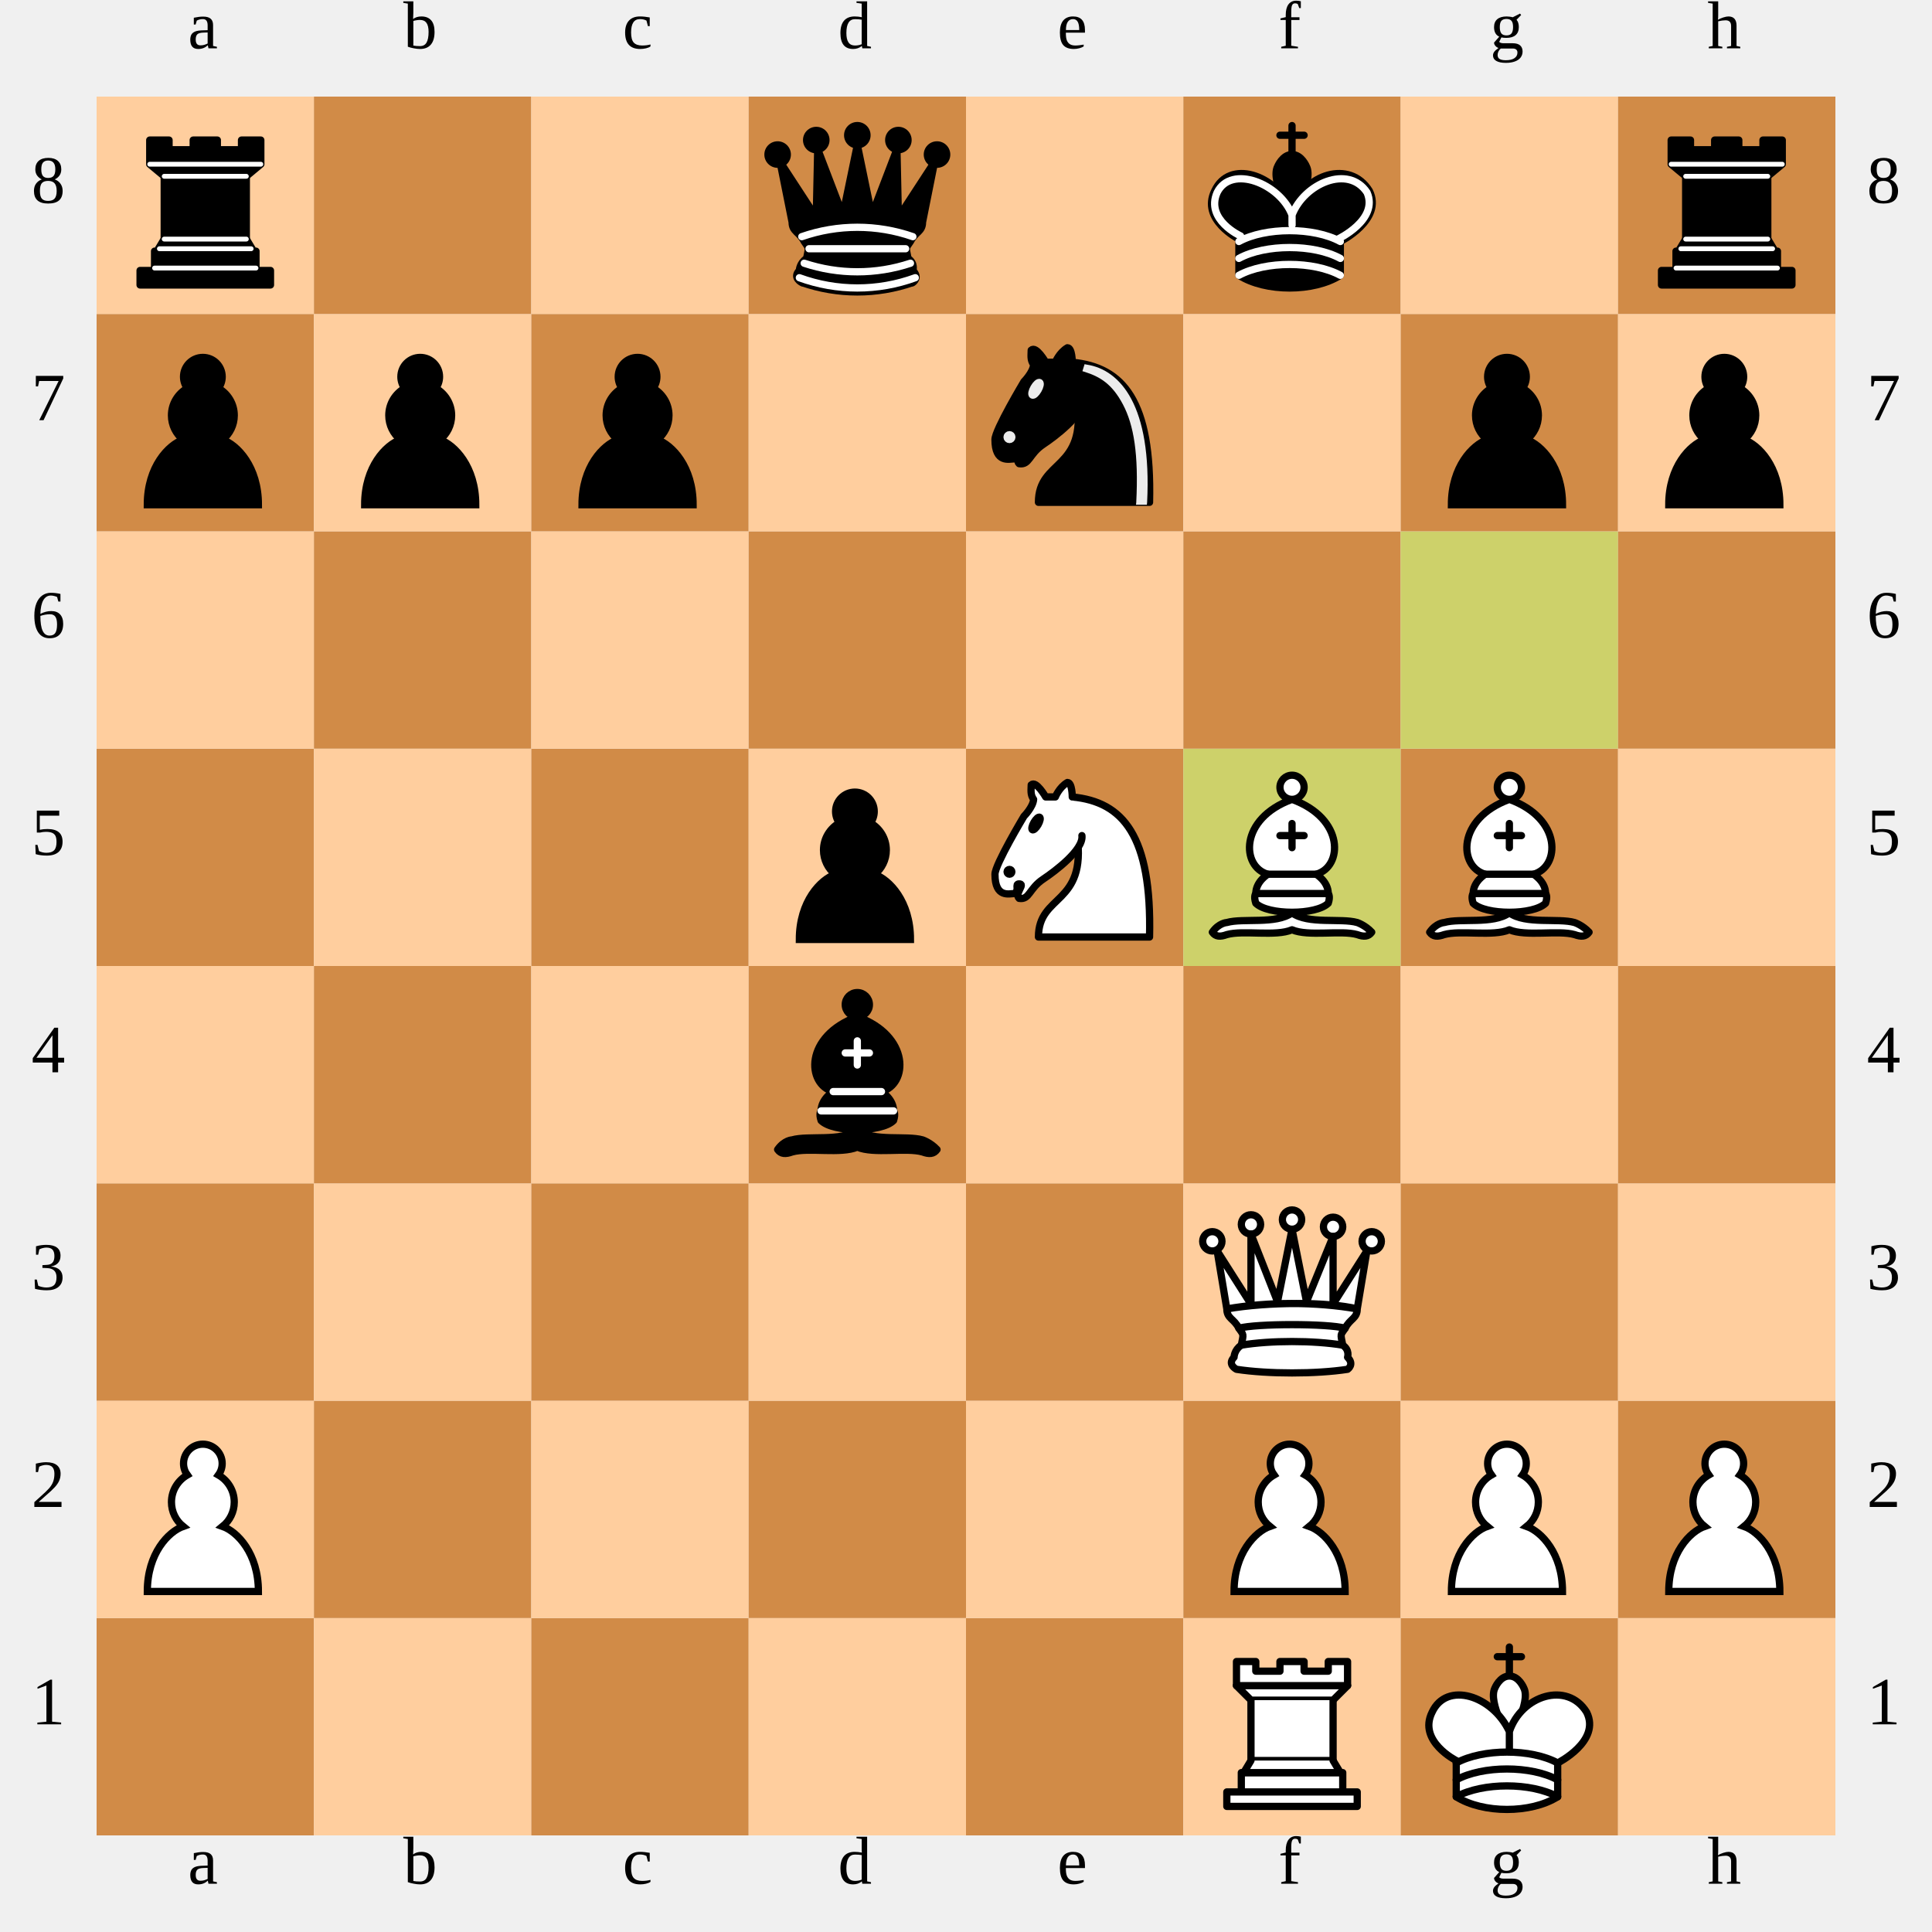
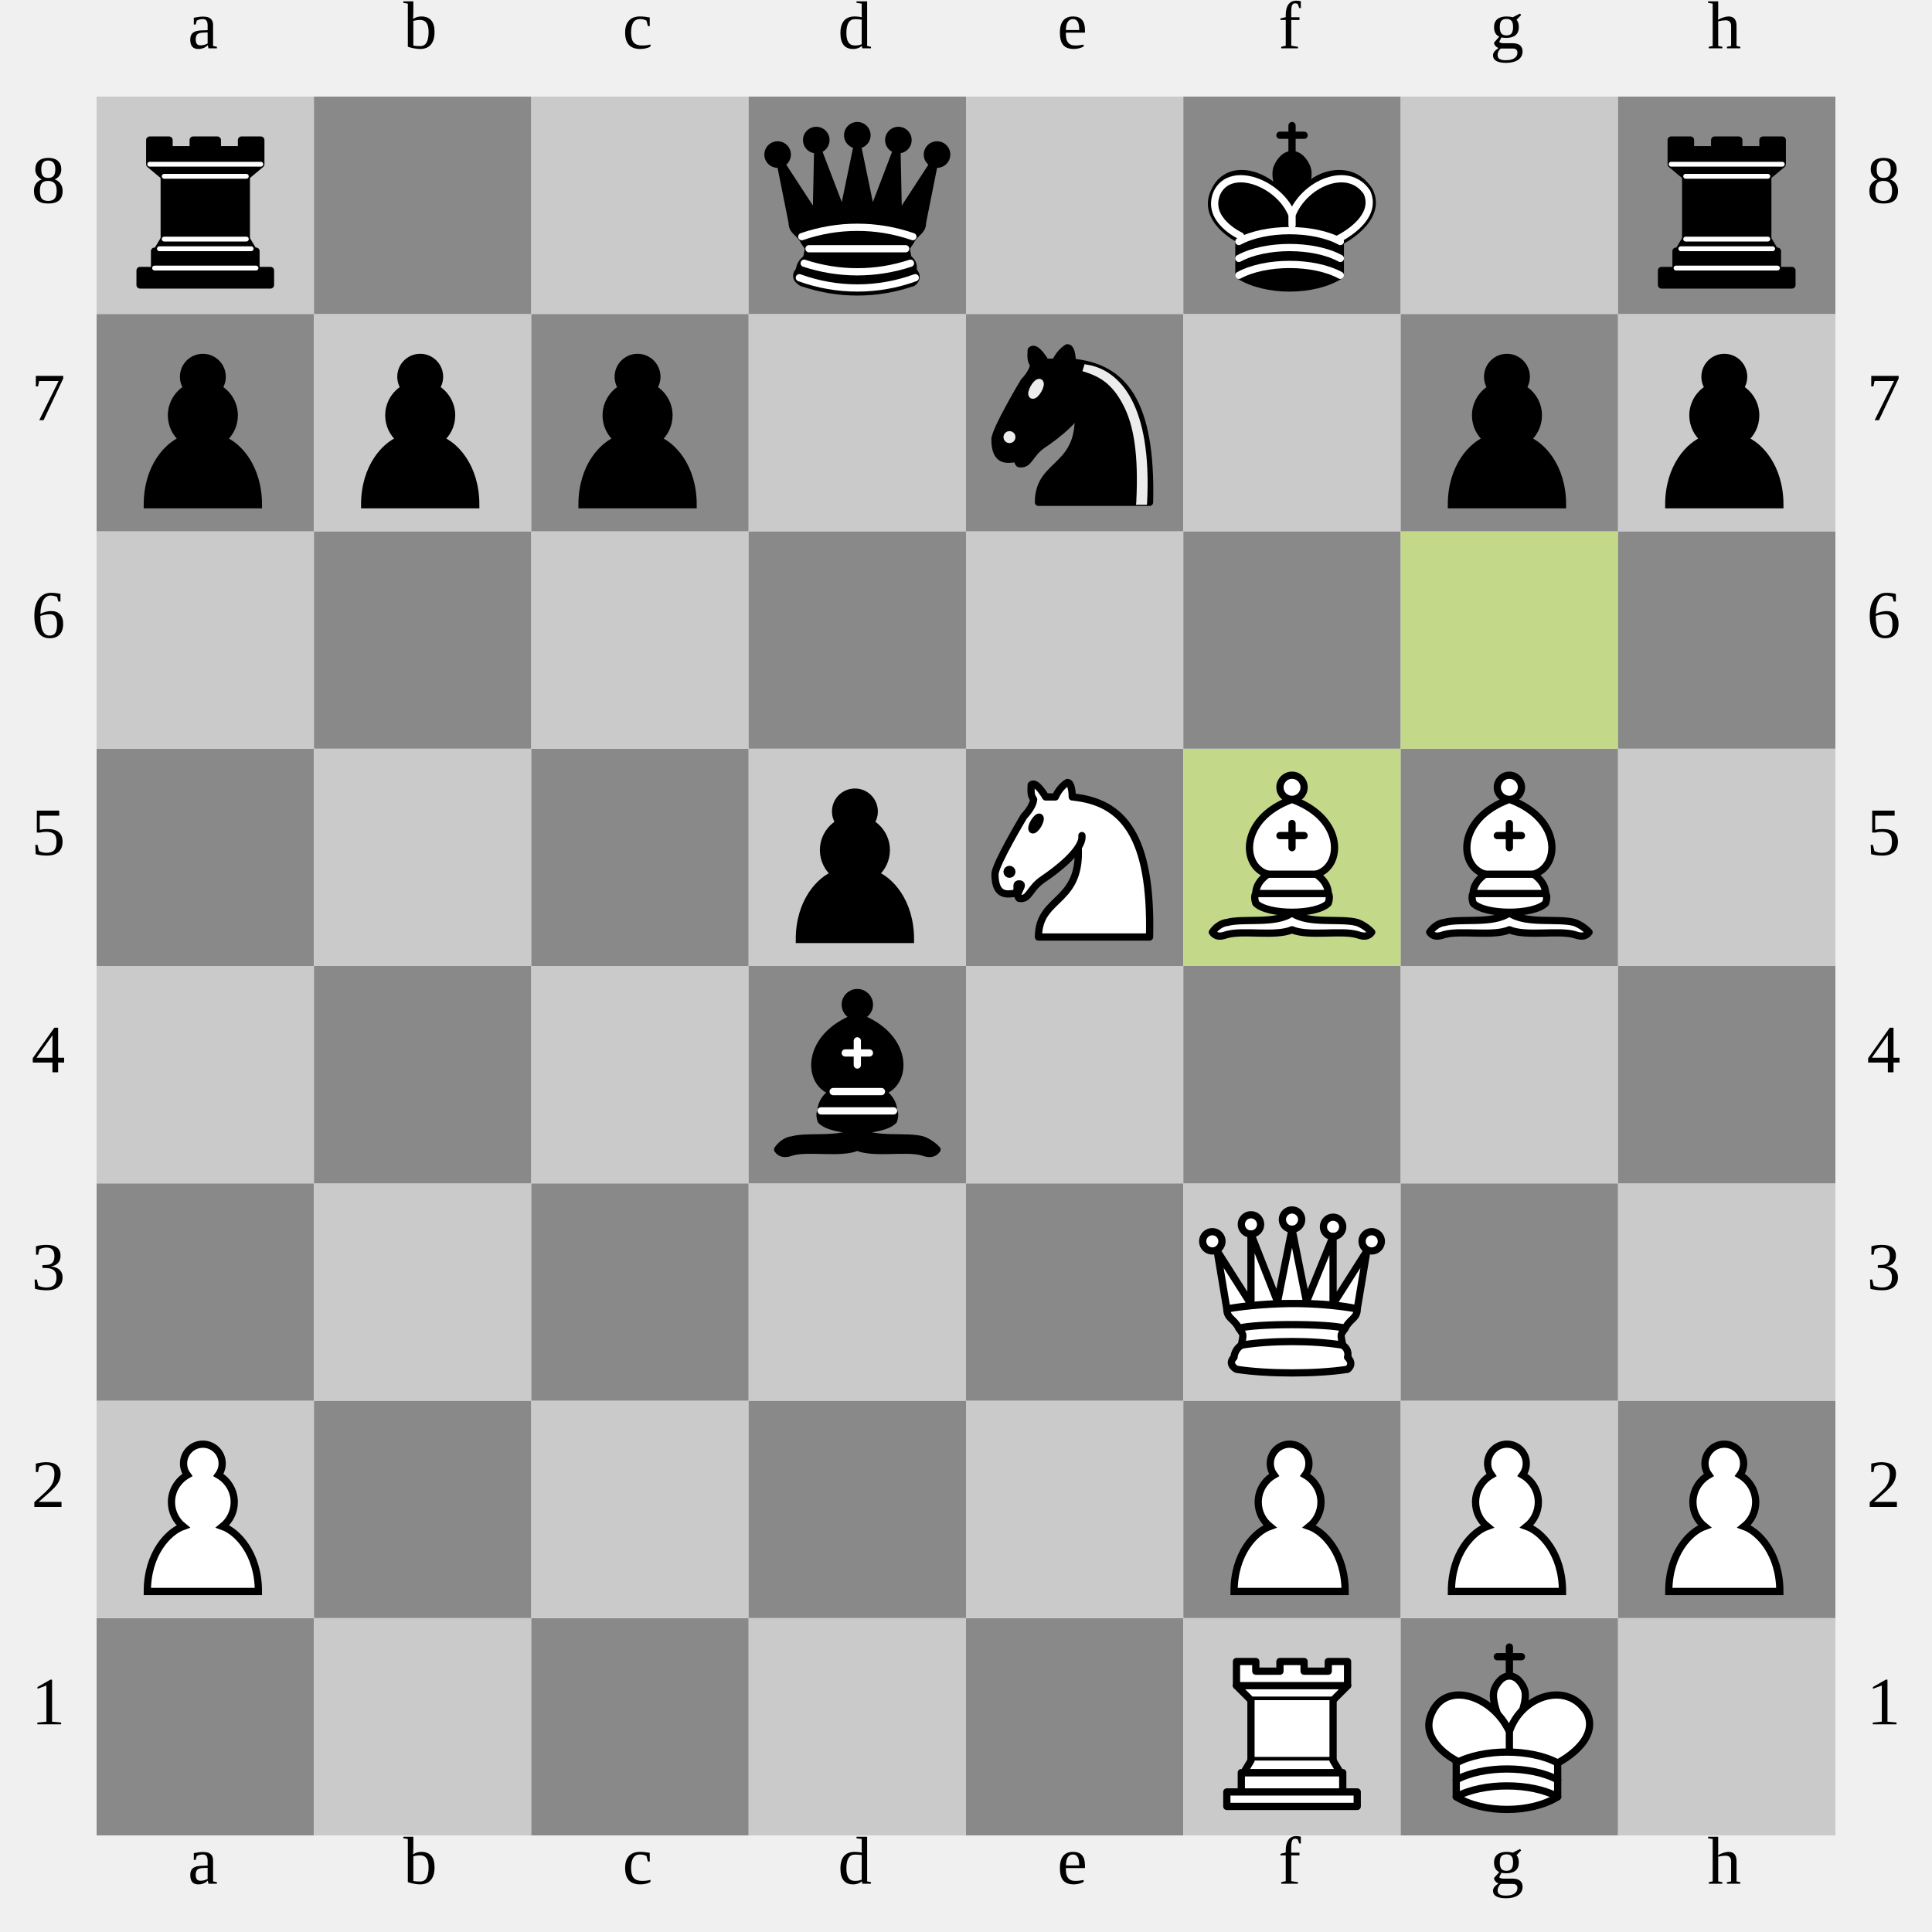
- <svg xmlns="http://www.w3.org/2000/svg" xmlns:xlink="http://www.w3.org/1999/xlink" height="800" version="1.1" viewBox="0 0 400 400" width="800">
+ <svg xmlns="http://www.w3.org/2000/svg" xmlns:xlink="http://www.w3.org/1999/xlink" height="400" version="1.1" viewBox="0 0 400 400" width="400">
+   <style>
+ .square.light {
+ fill: #cacaca;
+ }
+ .square.dark {
+ fill: #898989;
+ }
+ .square.light.lastmove {
+ fill: #c3d889;
+ }
+ .square.dark.lastmove {
+ fill: #92b167;
+ }
+ .check {
+ fill: url(#check_gradient);
+ }
+ .arrow {
+ stroke: #ff5858;
+ fill: #ff5858;
+ }
+ .mark {
+ stroke: #959fff;
+ fill: #959fff;
+ }
+ </style>
  <defs>
    <g class="white pawn" id="white-pawn">
      <path d="M22 9c-2.21 0-4 1.79-4 4 0 .89.29 1.71.78 2.38-1.95 1.12-3.28 3.21-3.28 5.62 0 2.03.94 3.84 2.41 5.03-3 1.06-7.41 5.55-7.41 13.47h23c0-7.92-4.41-12.41-7.41-13.47 1.47-1.19 2.41-3 2.41-5.03 0-2.41-1.33-4.5-3.28-5.62.49-.67.78-1.49.78-2.38 0-2.21-1.79-4-4-4z" fill="#fff" stroke="#000" stroke-linecap="round" stroke-width="1.5" />
    </g>
    <g class="white knight" fill="none" fill-rule="evenodd" id="white-knight" stroke="#000" stroke-linecap="round" stroke-linejoin="round" stroke-width="1.5">
      <path d="M 22,10 C 32.5,11 38.5,18 38,39 L 15,39 C 15,30 25,32.5 23,18" style="fill:#ffffff; stroke:#000000;" />
      <path d="M 24,18 C 24.38,20.91 18.45,25.37 16,27 C 13,29 13.18,31.34 11,31 C 9.958,30.06 12.41,27.96 11,28 C 10,28 11.19,29.23 10,30 C 9,30 5.997,31 6,26 C 6,24 12,14 12,14 C 12,14 13.89,12.1 14,10.5 C 13.27,9.506 13.5,8.5 13.5,7.5 C 14.5,6.5 16.5,10 16.5,10 L 18.5,10 C 18.5,10 19.28,8.008 21,7 C 22,7 22,10 22,10" style="fill:#ffffff; stroke:#000000;" />
      <path d="M 9.5 25.5 A 0.5 0.5 0 1 1 8.5,25.5 A 0.5 0.5 0 1 1 9.5 25.5 z" style="fill:#000000; stroke:#000000;" />
      <path d="M 15 15.5 A 0.5 1.5 0 1 1 14,15.5 A 0.5 1.5 0 1 1 15 15.5 z" style="fill:#000000; stroke:#000000;" transform="matrix(0.866,0.5,-0.5,0.866,9.693,-5.173)" />
    </g>
    <g class="white bishop" fill="none" fill-rule="evenodd" id="white-bishop" stroke="#000" stroke-linecap="round" stroke-linejoin="round" stroke-width="1.5">
      <g fill="#fff" stroke-linecap="butt">
        <path d="M9 36c3.39-.97 10.11.43 13.5-2 3.39 2.43 10.11 1.03 13.5 2 0 0 1.65.54 3 2-.68.97-1.65.99-3 .5-3.39-.97-10.11.46-13.5-1-3.39 1.46-10.11.03-13.5 1-1.354.49-2.323.47-3-.5 1.354-1.94 3-2 3-2zM15 32c2.5 2.5 12.5 2.5 15 0 .5-1.5 0-2 0-2 0-2.5-2.5-4-2.5-4 5.5-1.5 6-11.5-5-15.5-11 4-10.5 14-5 15.5 0 0-2.5 1.5-2.5 4 0 0-.5.5 0 2zM25 8a2.5 2.5 0 1 1-5 0 2.5 2.5 0 1 1 5 0z" />
      </g>
      <path d="M17.5 26h10M15 30h15m-7.5-14.5v5M20 18h5" stroke-linejoin="miter" />
    </g>
    <g class="white rook" fill="#fff" fill-rule="evenodd" id="white-rook" stroke="#000" stroke-linecap="round" stroke-linejoin="round" stroke-width="1.5">
      <path d="M9 39h27v-3H9v3zM12 36v-4h21v4H12zM11 14V9h4v2h5V9h5v2h5V9h4v5" stroke-linecap="butt" />
      <path d="M34 14l-3 3H14l-3-3" />
      <path d="M31 17v12.5H14V17" stroke-linecap="butt" stroke-linejoin="miter" />
      <path d="M31 29.5l1.5 2.5h-20l1.5-2.5" />
      <path d="M11 14h23" fill="none" stroke-linejoin="miter" />
    </g>
    <g class="white queen" fill="#fff" fill-rule="evenodd" id="white-queen" stroke="#000" stroke-linecap="round" stroke-linejoin="round" stroke-width="1.5">
      <path d="M8 12a2 2 0 1 1-4 0 2 2 0 1 1 4 0zM24.5 7.5a2 2 0 1 1-4 0 2 2 0 1 1 4 0zM41 12a2 2 0 1 1-4 0 2 2 0 1 1 4 0zM16 8.5a2 2 0 1 1-4 0 2 2 0 1 1 4 0zM33 9a2 2 0 1 1-4 0 2 2 0 1 1 4 0z" />
      <path d="M9 26c8.5-1.5 21-1.5 27 0l2-12-7 11V11l-5.5 13.5-3-15-3 15-5.5-14V25L7 14l2 12zM9 26c0 2 1.5 2 2.5 4 1 1.5 1 1 .5 3.5-1.5 1-1.5 2.5-1.5 2.5-1.5 1.5.5 2.5.5 2.5 6.5 1 16.5 1 23 0 0 0 1.5-1 0-2.5 0 0 .5-1.5-1-2.5-.5-2.5-.5-2 .5-3.5 1-2 2.5-2 2.5-4-8.5-1.5-18.5-1.5-27 0z" stroke-linecap="butt" />
      <path d="M11.5 30c3.5-1 18.5-1 22 0M12 33.5c6-1 15-1 21 0" fill="none" />
    </g>
    <g class="white king" fill="none" fill-rule="evenodd" id="white-king" stroke="#000" stroke-linecap="round" stroke-linejoin="round" stroke-width="1.5">
      <path d="M22.5 11.63V6M20 8h5" stroke-linejoin="miter" />
      <path d="M22.5 25s4.5-7.5 3-10.5c0 0-1-2.5-3-2.5s-3 2.5-3 2.5c-1.5 3 3 10.5 3 10.5" fill="#fff" stroke-linecap="butt" stroke-linejoin="miter" />
      <path d="M11.5 37c5.5 3.5 15.5 3.5 21 0v-7s9-4.5 6-10.5c-4-6.5-13.5-3.5-16 4V27v-3.5c-3.5-7.5-13-10.5-16-4-3 6 5 10 5 10V37z" fill="#fff" />
      <path d="M11.5 30c5.5-3 15.5-3 21 0m-21 3.5c5.5-3 15.5-3 21 0m-21 3.5c5.5-3 15.5-3 21 0" />
    </g>
    <g class="black pawn" id="black-pawn">
      <path d="M22 9c-2.21 0-4 1.79-4 4 0 .89.29 1.71.78 2.38-1.95 1.12-3.28 3.21-3.28 5.62 0 2.03.94 3.84 2.41 5.03-3 1.06-7.41 5.55-7.41 13.47h23c0-7.92-4.41-12.41-7.41-13.47 1.47-1.19 2.41-3 2.41-5.03 0-2.41-1.33-4.5-3.28-5.62.49-.67.78-1.49.78-2.38 0-2.21-1.79-4-4-4z" stroke="#000" stroke-linecap="round" stroke-width="1.5" />
    </g>
    <g class="black knight" fill="none" fill-rule="evenodd" id="black-knight" stroke="#000" stroke-linecap="round" stroke-linejoin="round" stroke-width="1.5">
      <path d="M 22,10 C 32.5,11 38.5,18 38,39 L 15,39 C 15,30 25,32.5 23,18" style="fill:#000000; stroke:#000000;" />
      <path d="M 24,18 C 24.38,20.91 18.45,25.37 16,27 C 13,29 13.18,31.34 11,31 C 9.958,30.06 12.41,27.96 11,28 C 10,28 11.19,29.23 10,30 C 9,30 5.997,31 6,26 C 6,24 12,14 12,14 C 12,14 13.89,12.1 14,10.5 C 13.27,9.506 13.5,8.5 13.5,7.5 C 14.5,6.5 16.5,10 16.5,10 L 18.5,10 C 18.5,10 19.28,8.008 21,7 C 22,7 22,10 22,10" style="fill:#000000; stroke:#000000;" />
      <path d="M 9.5 25.5 A 0.5 0.5 0 1 1 8.5,25.5 A 0.5 0.5 0 1 1 9.5 25.5 z" style="fill:#ececec; stroke:#ececec;" />
      <path d="M 15 15.5 A 0.5 1.5 0 1 1 14,15.5 A 0.5 1.5 0 1 1 15 15.5 z" style="fill:#ececec; stroke:#ececec;" transform="matrix(0.866,0.5,-0.5,0.866,9.693,-5.173)" />
      <path d="M 24.55,10.4 L 24.1,11.85 L 24.6,12 C 27.75,13 30.25,14.49 32.5,18.75 C 34.75,23.01 35.75,29.06 35.25,39 L 35.2,39.5 L 37.45,39.5 L 37.5,39 C 38,28.94 36.62,22.15 34.25,17.66 C 31.88,13.17 28.46,11.02 25.06,10.5 L 24.55,10.4 z " style="fill:#ececec; stroke:none;" />
    </g>
    <g class="black bishop" fill="none" fill-rule="evenodd" id="black-bishop" stroke="#000" stroke-linecap="round" stroke-linejoin="round" stroke-width="1.5">
      <path d="M9 36c3.39-.97 10.11.43 13.5-2 3.39 2.43 10.11 1.03 13.5 2 0 0 1.65.54 3 2-.68.97-1.65.99-3 .5-3.39-.97-10.11.46-13.5-1-3.39 1.46-10.11.03-13.5 1-1.354.49-2.323.47-3-.5 1.354-1.94 3-2 3-2zm6-4c2.5 2.5 12.5 2.5 15 0 .5-1.5 0-2 0-2 0-2.5-2.5-4-2.5-4 5.5-1.5 6-11.5-5-15.5-11 4-10.5 14-5 15.5 0 0-2.5 1.5-2.5 4 0 0-.5.5 0 2zM25 8a2.5 2.5 0 1 1-5 0 2.5 2.5 0 1 1 5 0z" fill="#000" stroke-linecap="butt" />
      <path d="M17.5 26h10M15 30h15m-7.5-14.5v5M20 18h5" stroke="#fff" stroke-linejoin="miter" />
    </g>
    <g class="black rook" fill="#000" fill-rule="evenodd" id="black-rook" stroke="#000" stroke-linecap="round" stroke-linejoin="round" stroke-width="1.5">
      <path d="M9 39h27v-3H9v3zM12.5 32l1.5-2.5h17l1.5 2.5h-20zM12 36v-4h21v4H12z" stroke-linecap="butt" />
      <path d="M14 29.5v-13h17v13H14z" stroke-linecap="butt" stroke-linejoin="miter" />
      <path d="M14 16.5L11 14h23l-3 2.5H14zM11 14V9h4v2h5V9h5v2h5V9h4v5H11z" stroke-linecap="butt" />
      <path d="M12 35.5h21M13 31.5h19M14 29.5h17M14 16.5h17M11 14h23" fill="none" stroke="#fff" stroke-linejoin="miter" stroke-width="1" />
    </g>
    <g class="black queen" fill="#000" fill-rule="evenodd" id="black-queen" stroke="#000" stroke-linecap="round" stroke-linejoin="round" stroke-width="1.5">
      <g fill="#000" stroke="none">
        <circle cx="6" cy="12" r="2.75" />
        <circle cx="14" cy="9" r="2.75" />
        <circle cx="22.5" cy="8" r="2.75" />
        <circle cx="31" cy="9" r="2.75" />
        <circle cx="39" cy="12" r="2.75" />
      </g>
      <path d="M9 26c8.5-1.5 21-1.5 27 0l2.5-12.5L31 25l-.3-14.1-5.2 13.6-3-14.5-3 14.5-5.2-13.6L14 25 6.5 13.5 9 26zM9 26c0 2 1.5 2 2.5 4 1 1.5 1 1 .5 3.5-1.5 1-1.5 2.5-1.5 2.5-1.5 1.5.5 2.5.5 2.5 6.5 1 16.5 1 23 0 0 0 1.5-1 0-2.5 0 0 .5-1.5-1-2.5-.5-2.5-.5-2 .5-3.5 1-2 2.5-2 2.5-4-8.5-1.5-18.5-1.5-27 0z" stroke-linecap="butt" />
      <path d="M11 38.5a35 35 1 0 0 23 0" fill="none" stroke-linecap="butt" />
      <path d="M11 29a35 35 1 0 1 23 0M12.5 31.5h20M11.5 34.5a35 35 1 0 0 22 0M10.5 37.5a35 35 1 0 0 24 0" fill="none" stroke="#fff" />
    </g>
    <g class="black king" fill="none" fill-rule="evenodd" id="black-king" stroke="#000" stroke-linecap="round" stroke-linejoin="round" stroke-width="1.5">
      <path d="M22.5 11.63V6" stroke-linejoin="miter" />
      <path d="M22.5 25s4.5-7.5 3-10.5c0 0-1-2.5-3-2.5s-3 2.5-3 2.5c-1.5 3 3 10.5 3 10.5" fill="#000" stroke-linecap="butt" stroke-linejoin="miter" />
      <path d="M11.5 37c5.5 3.5 15.5 3.5 21 0v-7s9-4.5 6-10.5c-4-6.5-13.5-3.5-16 4V27v-3.5c-3.5-7.5-13-10.5-16-4-3 6 5 10 5 10V37z" fill="#000" />
      <path d="M20 8h5" stroke-linejoin="miter" />
      <path d="M32 29.5s8.5-4 6.03-9.65C34.15 14 25 18 22.5 24.5l.01 2.1-.01-2.1C20 18 9.906 14 6.997 19.85c-2.497 5.65 4.853 9 4.853 9M11.5 30c5.5-3 15.5-3 21 0m-21 3.5c5.5-3 15.5-3 21 0m-21 3.5c5.5-3 15.5-3 21 0" stroke="#fff" />
    </g>
  </defs>
  <rect class="square dark a1" fill="#d18b47" height="45" stroke="none" width="45" x="20" y="335" />
  <rect class="square light b1" fill="#ffce9e" height="45" stroke="none" width="45" x="65" y="335" />
  <rect class="square dark c1" fill="#d18b47" height="45" stroke="none" width="45" x="110" y="335" />
  <rect class="square light d1" fill="#ffce9e" height="45" stroke="none" width="45" x="155" y="335" />
  <rect class="square dark e1" fill="#d18b47" height="45" stroke="none" width="45" x="200" y="335" />
  <rect class="square light f1" fill="#ffce9e" height="45" stroke="none" width="45" x="245" y="335" />
  <use transform="translate(245, 335)" xlink:href="#white-rook" />
  <rect class="square dark g1" fill="#d18b47" height="45" stroke="none" width="45" x="290" y="335" />
  <use transform="translate(290, 335)" xlink:href="#white-king" />
  <rect class="square light h1" fill="#ffce9e" height="45" stroke="none" width="45" x="335" y="335" />
  <rect class="square light a2" fill="#ffce9e" height="45" stroke="none" width="45" x="20" y="290" />
  <use transform="translate(20, 290)" xlink:href="#white-pawn" />
  <rect class="square dark b2" fill="#d18b47" height="45" stroke="none" width="45" x="65" y="290" />
  <rect class="square light c2" fill="#ffce9e" height="45" stroke="none" width="45" x="110" y="290" />
  <rect class="square dark d2" fill="#d18b47" height="45" stroke="none" width="45" x="155" y="290" />
  <rect class="square light e2" fill="#ffce9e" height="45" stroke="none" width="45" x="200" y="290" />
  <rect class="square dark f2" fill="#d18b47" height="45" stroke="none" width="45" x="245" y="290" />
  <use transform="translate(245, 290)" xlink:href="#white-pawn" />
  <rect class="square light g2" fill="#ffce9e" height="45" stroke="none" width="45" x="290" y="290" />
  <use transform="translate(290, 290)" xlink:href="#white-pawn" />
  <rect class="square dark h2" fill="#d18b47" height="45" stroke="none" width="45" x="335" y="290" />
  <use transform="translate(335, 290)" xlink:href="#white-pawn" />
  <rect class="square dark a3" fill="#d18b47" height="45" stroke="none" width="45" x="20" y="245" />
  <rect class="square light b3" fill="#ffce9e" height="45" stroke="none" width="45" x="65" y="245" />
  <rect class="square dark c3" fill="#d18b47" height="45" stroke="none" width="45" x="110" y="245" />
  <rect class="square light d3" fill="#ffce9e" height="45" stroke="none" width="45" x="155" y="245" />
  <rect class="square dark e3" fill="#d18b47" height="45" stroke="none" width="45" x="200" y="245" />
  <rect class="square light f3" fill="#ffce9e" height="45" stroke="none" width="45" x="245" y="245" />
  <use transform="translate(245, 245)" xlink:href="#white-queen" />
  <rect class="square dark g3" fill="#d18b47" height="45" stroke="none" width="45" x="290" y="245" />
  <rect class="square light h3" fill="#ffce9e" height="45" stroke="none" width="45" x="335" y="245" />
  <rect class="square light a4" fill="#ffce9e" height="45" stroke="none" width="45" x="20" y="200" />
  <rect class="square dark b4" fill="#d18b47" height="45" stroke="none" width="45" x="65" y="200" />
  <rect class="square light c4" fill="#ffce9e" height="45" stroke="none" width="45" x="110" y="200" />
  <rect class="square dark d4" fill="#d18b47" height="45" stroke="none" width="45" x="155" y="200" />
  <use transform="translate(155, 200)" xlink:href="#black-bishop" />
  <rect class="square light e4" fill="#ffce9e" height="45" stroke="none" width="45" x="200" y="200" />
  <rect class="square dark f4" fill="#d18b47" height="45" stroke="none" width="45" x="245" y="200" />
  <rect class="square light g4" fill="#ffce9e" height="45" stroke="none" width="45" x="290" y="200" />
  <rect class="square dark h4" fill="#d18b47" height="45" stroke="none" width="45" x="335" y="200" />
  <rect class="square dark a5" fill="#d18b47" height="45" stroke="none" width="45" x="20" y="155" />
  <rect class="square light b5" fill="#ffce9e" height="45" stroke="none" width="45" x="65" y="155" />
  <rect class="square dark c5" fill="#d18b47" height="45" stroke="none" width="45" x="110" y="155" />
  <rect class="square light d5" fill="#ffce9e" height="45" stroke="none" width="45" x="155" y="155" />
  <use transform="translate(155, 155)" xlink:href="#black-pawn" />
  <rect class="square dark e5" fill="#d18b47" height="45" stroke="none" width="45" x="200" y="155" />
  <use transform="translate(200, 155)" xlink:href="#white-knight" />
  <rect class="square light lastmove f5" fill="#cdd16a" height="45" stroke="none" width="45" x="245" y="155" />
  <use transform="translate(245, 155)" xlink:href="#white-bishop" />
  <rect class="square dark g5" fill="#d18b47" height="45" stroke="none" width="45" x="290" y="155" />
  <use transform="translate(290, 155)" xlink:href="#white-bishop" />
  <rect class="square light h5" fill="#ffce9e" height="45" stroke="none" width="45" x="335" y="155" />
  <rect class="square light a6" fill="#ffce9e" height="45" stroke="none" width="45" x="20" y="110" />
  <rect class="square dark b6" fill="#d18b47" height="45" stroke="none" width="45" x="65" y="110" />
  <rect class="square light c6" fill="#ffce9e" height="45" stroke="none" width="45" x="110" y="110" />
  <rect class="square dark d6" fill="#d18b47" height="45" stroke="none" width="45" x="155" y="110" />
  <rect class="square light e6" fill="#ffce9e" height="45" stroke="none" width="45" x="200" y="110" />
  <rect class="square dark f6" fill="#d18b47" height="45" stroke="none" width="45" x="245" y="110" />
  <rect class="square light lastmove g6" fill="#cdd16a" height="45" stroke="none" width="45" x="290" y="110" />
  <rect class="square dark h6" fill="#d18b47" height="45" stroke="none" width="45" x="335" y="110" />
  <rect class="square dark a7" fill="#d18b47" height="45" stroke="none" width="45" x="20" y="65" />
  <use transform="translate(20, 65)" xlink:href="#black-pawn" />
  <rect class="square light b7" fill="#ffce9e" height="45" stroke="none" width="45" x="65" y="65" />
  <use transform="translate(65, 65)" xlink:href="#black-pawn" />
  <rect class="square dark c7" fill="#d18b47" height="45" stroke="none" width="45" x="110" y="65" />
  <use transform="translate(110, 65)" xlink:href="#black-pawn" />
  <rect class="square light d7" fill="#ffce9e" height="45" stroke="none" width="45" x="155" y="65" />
  <rect class="square dark e7" fill="#d18b47" height="45" stroke="none" width="45" x="200" y="65" />
  <use transform="translate(200, 65)" xlink:href="#black-knight" />
  <rect class="square light f7" fill="#ffce9e" height="45" stroke="none" width="45" x="245" y="65" />
  <rect class="square dark g7" fill="#d18b47" height="45" stroke="none" width="45" x="290" y="65" />
  <use transform="translate(290, 65)" xlink:href="#black-pawn" />
  <rect class="square light h7" fill="#ffce9e" height="45" stroke="none" width="45" x="335" y="65" />
  <use transform="translate(335, 65)" xlink:href="#black-pawn" />
  <rect class="square light a8" fill="#ffce9e" height="45" stroke="none" width="45" x="20" y="20" />
  <use transform="translate(20, 20)" xlink:href="#black-rook" />
  <rect class="square dark b8" fill="#d18b47" height="45" stroke="none" width="45" x="65" y="20" />
  <rect class="square light c8" fill="#ffce9e" height="45" stroke="none" width="45" x="110" y="20" />
  <rect class="square dark d8" fill="#d18b47" height="45" stroke="none" width="45" x="155" y="20" />
  <use transform="translate(155, 20)" xlink:href="#black-queen" />
  <rect class="square light e8" fill="#ffce9e" height="45" stroke="none" width="45" x="200" y="20" />
  <rect class="square dark f8" fill="#d18b47" height="45" stroke="none" width="45" x="245" y="20" />
  <use transform="translate(245, 20)" xlink:href="#black-king" />
  <rect class="square light g8" fill="#ffce9e" height="45" stroke="none" width="45" x="290" y="20" />
  <rect class="square dark h8" fill="#d18b47" height="45" stroke="none" width="45" x="335" y="20" />
  <use transform="translate(335, 20)" xlink:href="#black-rook" />
  <text alignment-baseline="middle" font-size="14" text-anchor="middle" x="42" y="10">a</text>
  <text alignment-baseline="middle" font-size="14" text-anchor="middle" x="42" y="390">a</text>
  <text alignment-baseline="middle" font-size="14" text-anchor="middle" x="87" y="10">b</text>
  <text alignment-baseline="middle" font-size="14" text-anchor="middle" x="87" y="390">b</text>
  <text alignment-baseline="middle" font-size="14" text-anchor="middle" x="132" y="10">c</text>
  <text alignment-baseline="middle" font-size="14" text-anchor="middle" x="132" y="390">c</text>
  <text alignment-baseline="middle" font-size="14" text-anchor="middle" x="177" y="10">d</text>
  <text alignment-baseline="middle" font-size="14" text-anchor="middle" x="177" y="390">d</text>
  <text alignment-baseline="middle" font-size="14" text-anchor="middle" x="222" y="10">e</text>
  <text alignment-baseline="middle" font-size="14" text-anchor="middle" x="222" y="390">e</text>
  <text alignment-baseline="middle" font-size="14" text-anchor="middle" x="267" y="10">f</text>
  <text alignment-baseline="middle" font-size="14" text-anchor="middle" x="267" y="390">f</text>
  <text alignment-baseline="middle" font-size="14" text-anchor="middle" x="312" y="10">g</text>
  <text alignment-baseline="middle" font-size="14" text-anchor="middle" x="312" y="390">g</text>
  <text alignment-baseline="middle" font-size="14" text-anchor="middle" x="357" y="10">h</text>
  <text alignment-baseline="middle" font-size="14" text-anchor="middle" x="357" y="390">h</text>
  <text alignment-baseline="middle" font-size="14" text-anchor="middle" x="10" y="357">1</text>
  <text alignment-baseline="middle" font-size="14" text-anchor="middle" x="390" y="357">1</text>
  <text alignment-baseline="middle" font-size="14" text-anchor="middle" x="10" y="312">2</text>
  <text alignment-baseline="middle" font-size="14" text-anchor="middle" x="390" y="312">2</text>
  <text alignment-baseline="middle" font-size="14" text-anchor="middle" x="10" y="267">3</text>
  <text alignment-baseline="middle" font-size="14" text-anchor="middle" x="390" y="267">3</text>
  <text alignment-baseline="middle" font-size="14" text-anchor="middle" x="10" y="222">4</text>
  <text alignment-baseline="middle" font-size="14" text-anchor="middle" x="390" y="222">4</text>
  <text alignment-baseline="middle" font-size="14" text-anchor="middle" x="10" y="177">5</text>
  <text alignment-baseline="middle" font-size="14" text-anchor="middle" x="390" y="177">5</text>
  <text alignment-baseline="middle" font-size="14" text-anchor="middle" x="10" y="132">6</text>
  <text alignment-baseline="middle" font-size="14" text-anchor="middle" x="390" y="132">6</text>
  <text alignment-baseline="middle" font-size="14" text-anchor="middle" x="10" y="87">7</text>
  <text alignment-baseline="middle" font-size="14" text-anchor="middle" x="390" y="87">7</text>
  <text alignment-baseline="middle" font-size="14" text-anchor="middle" x="10" y="42">8</text>
  <text alignment-baseline="middle" font-size="14" text-anchor="middle" x="390" y="42">8</text>
</svg>
